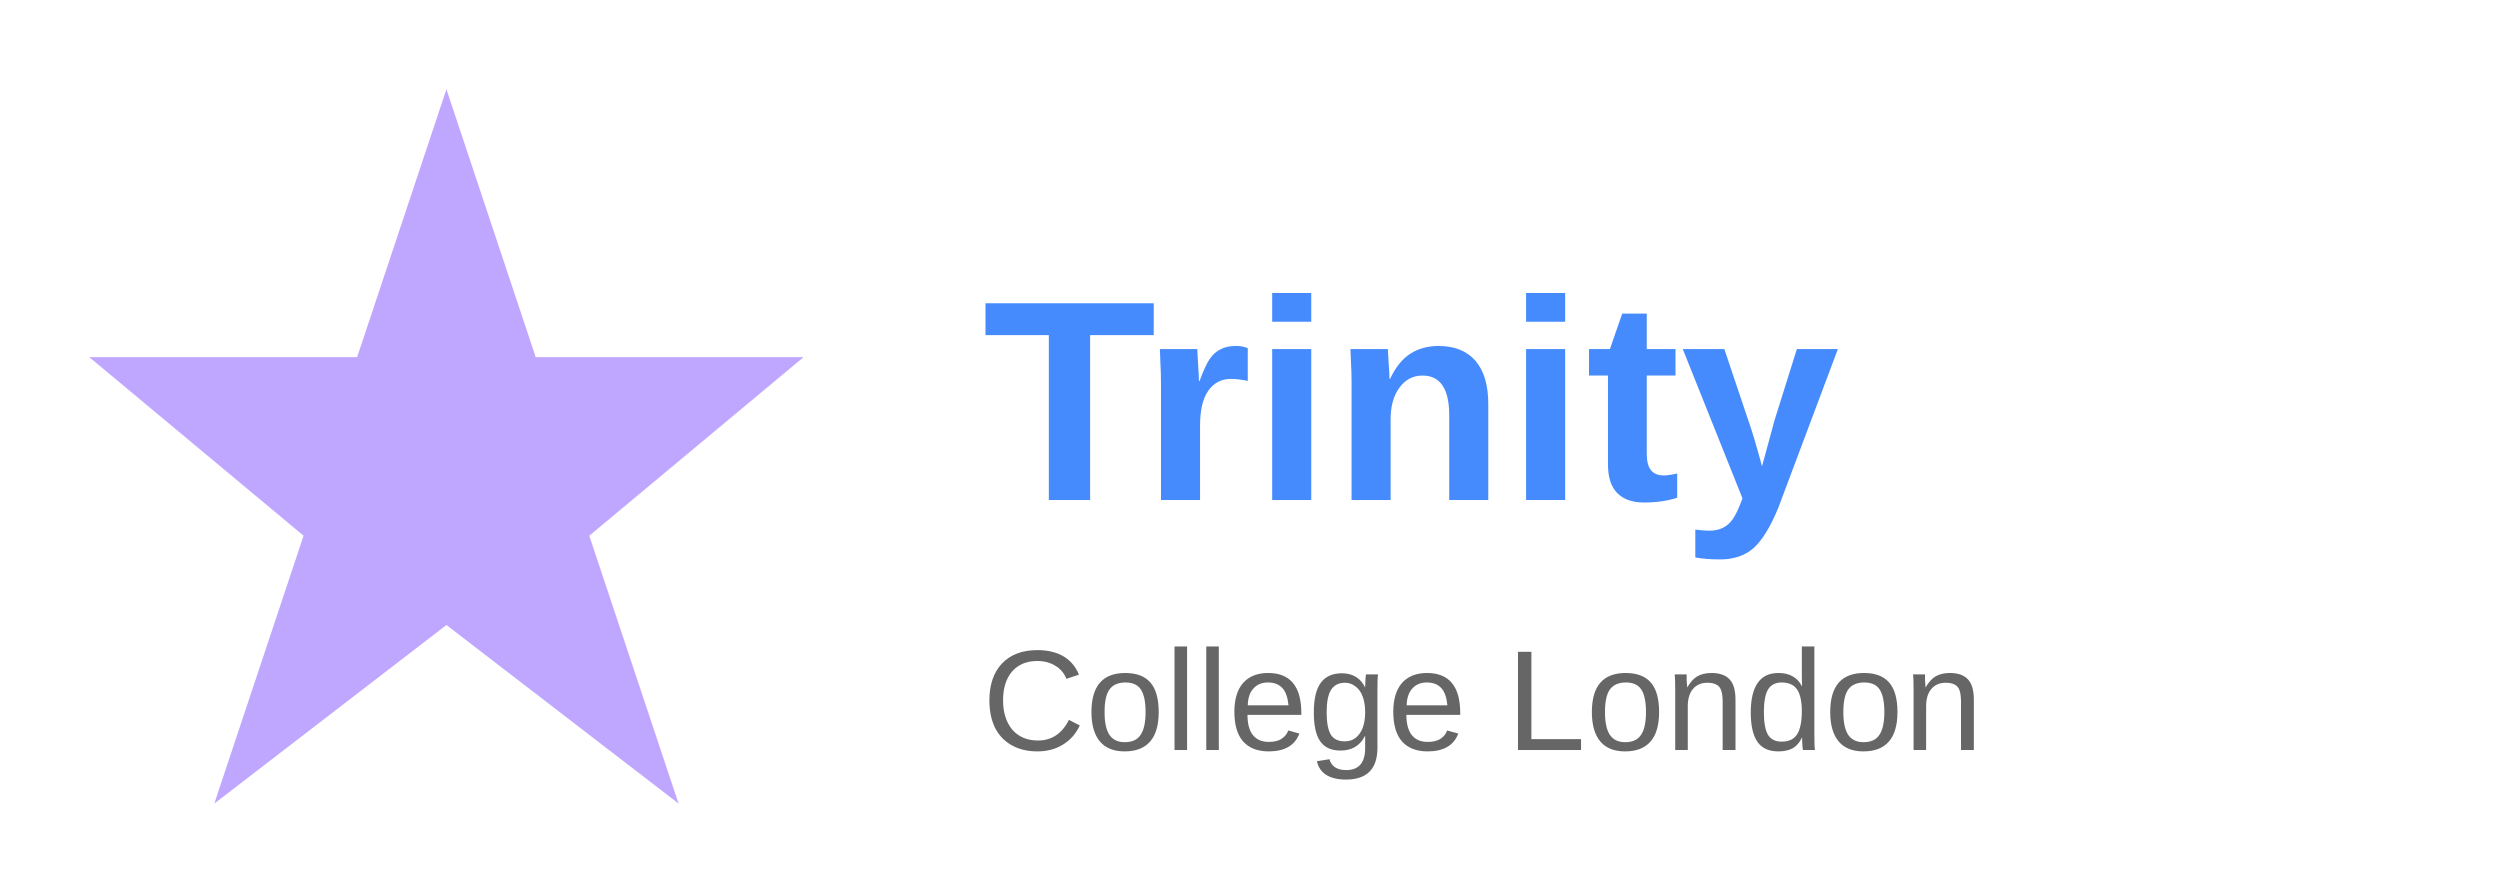
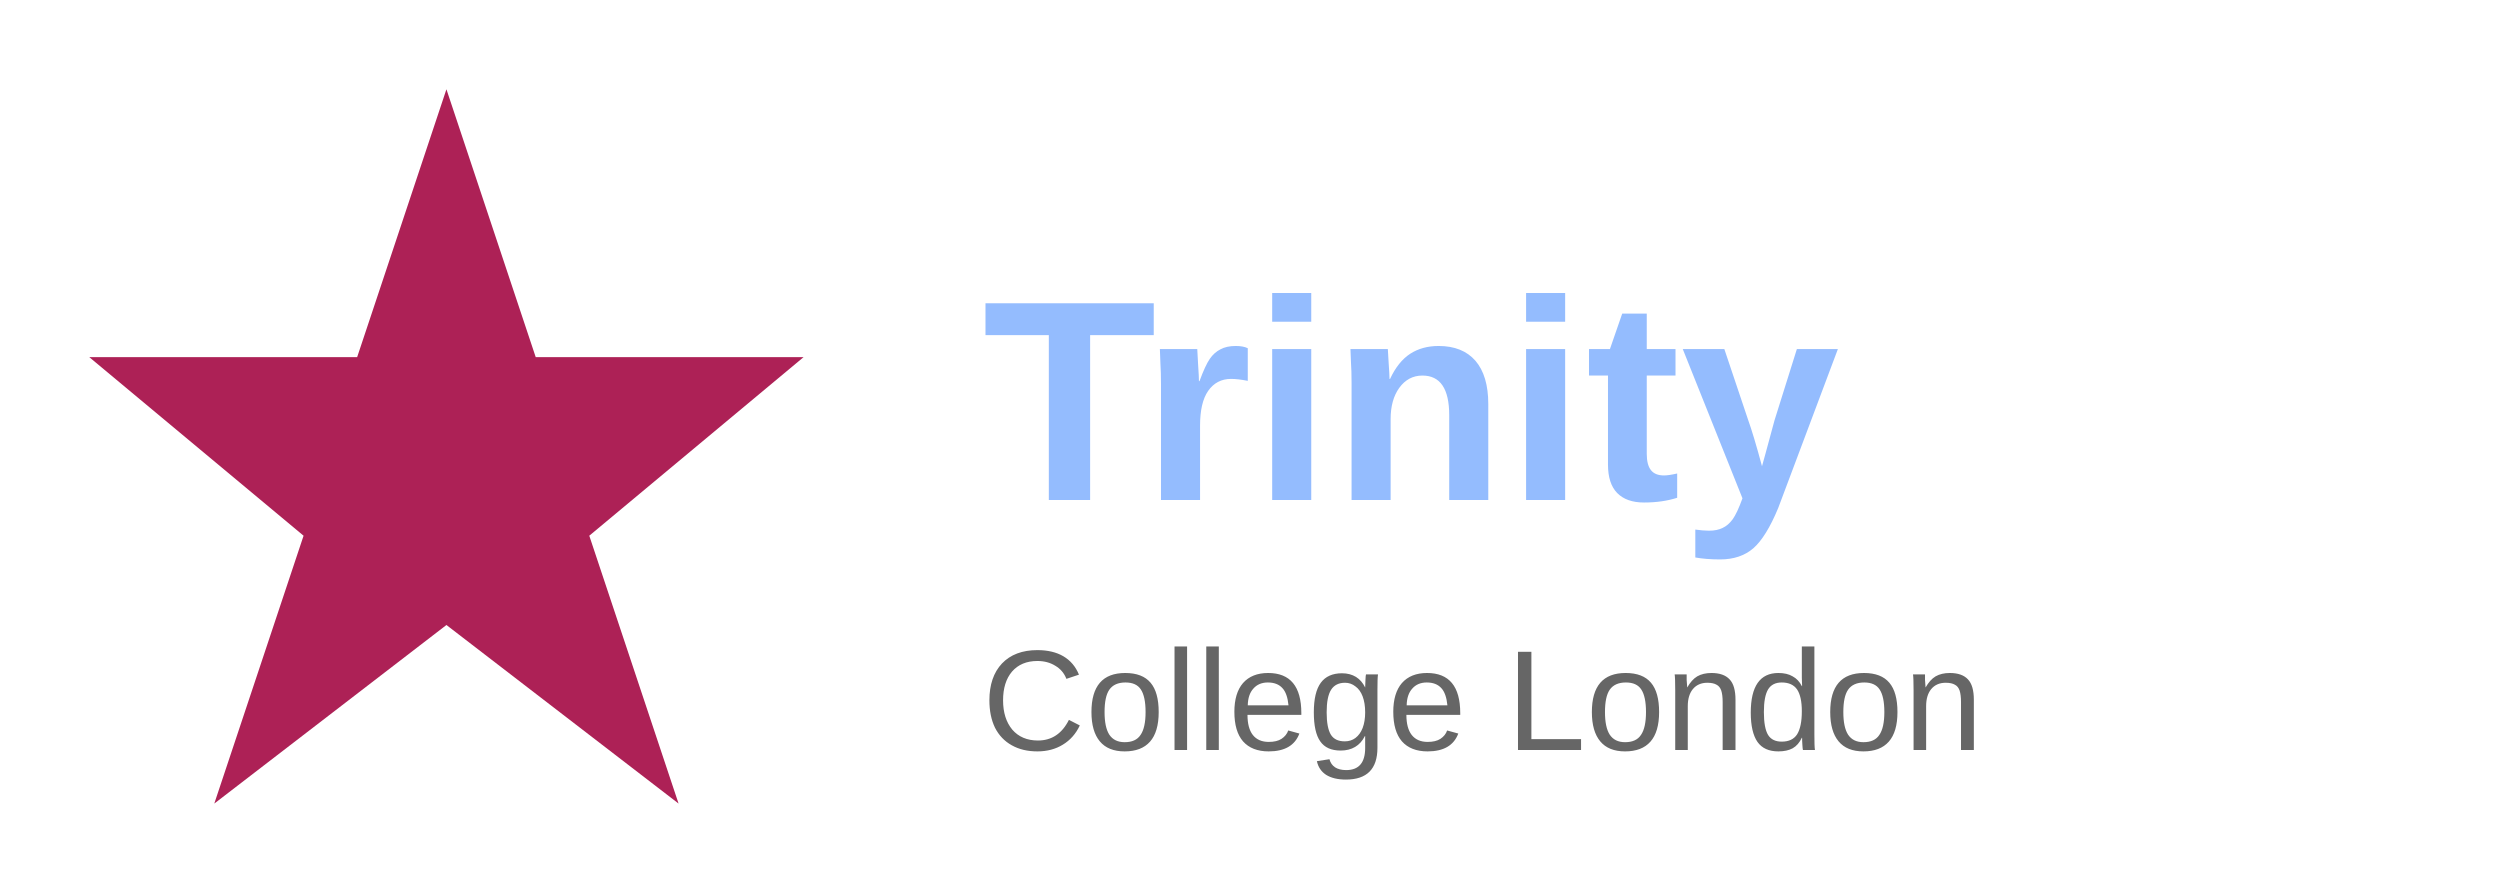
<svg xmlns="http://www.w3.org/2000/svg" viewBox="0 0 140 50" fill="none">
-   <path d="M25 5L30 20H45L33 30L38 45L25 35L12 45L17 30L5 20H20L25 5Z" fill="#BFA7FF" />
-   <text x="55" y="28" font-family="Arial, sans-serif" font-size="16" font-weight="bold" fill="#468bfd">Trinity</text>
+   <path d="M25 5L30 20H45L33 30L38 45L25 35L12 45L17 30L5 20H20L25 5Z" fill="#ad2156" />
+   <text x="55" y="28" font-family="Arial, sans-serif" font-size="16" font-weight="bold" fill="#94bcfe">Trinity</text>
  <text x="55" y="42" font-family="Arial, sans-serif" font-size="8" fill="#666">College London</text>
</svg>
